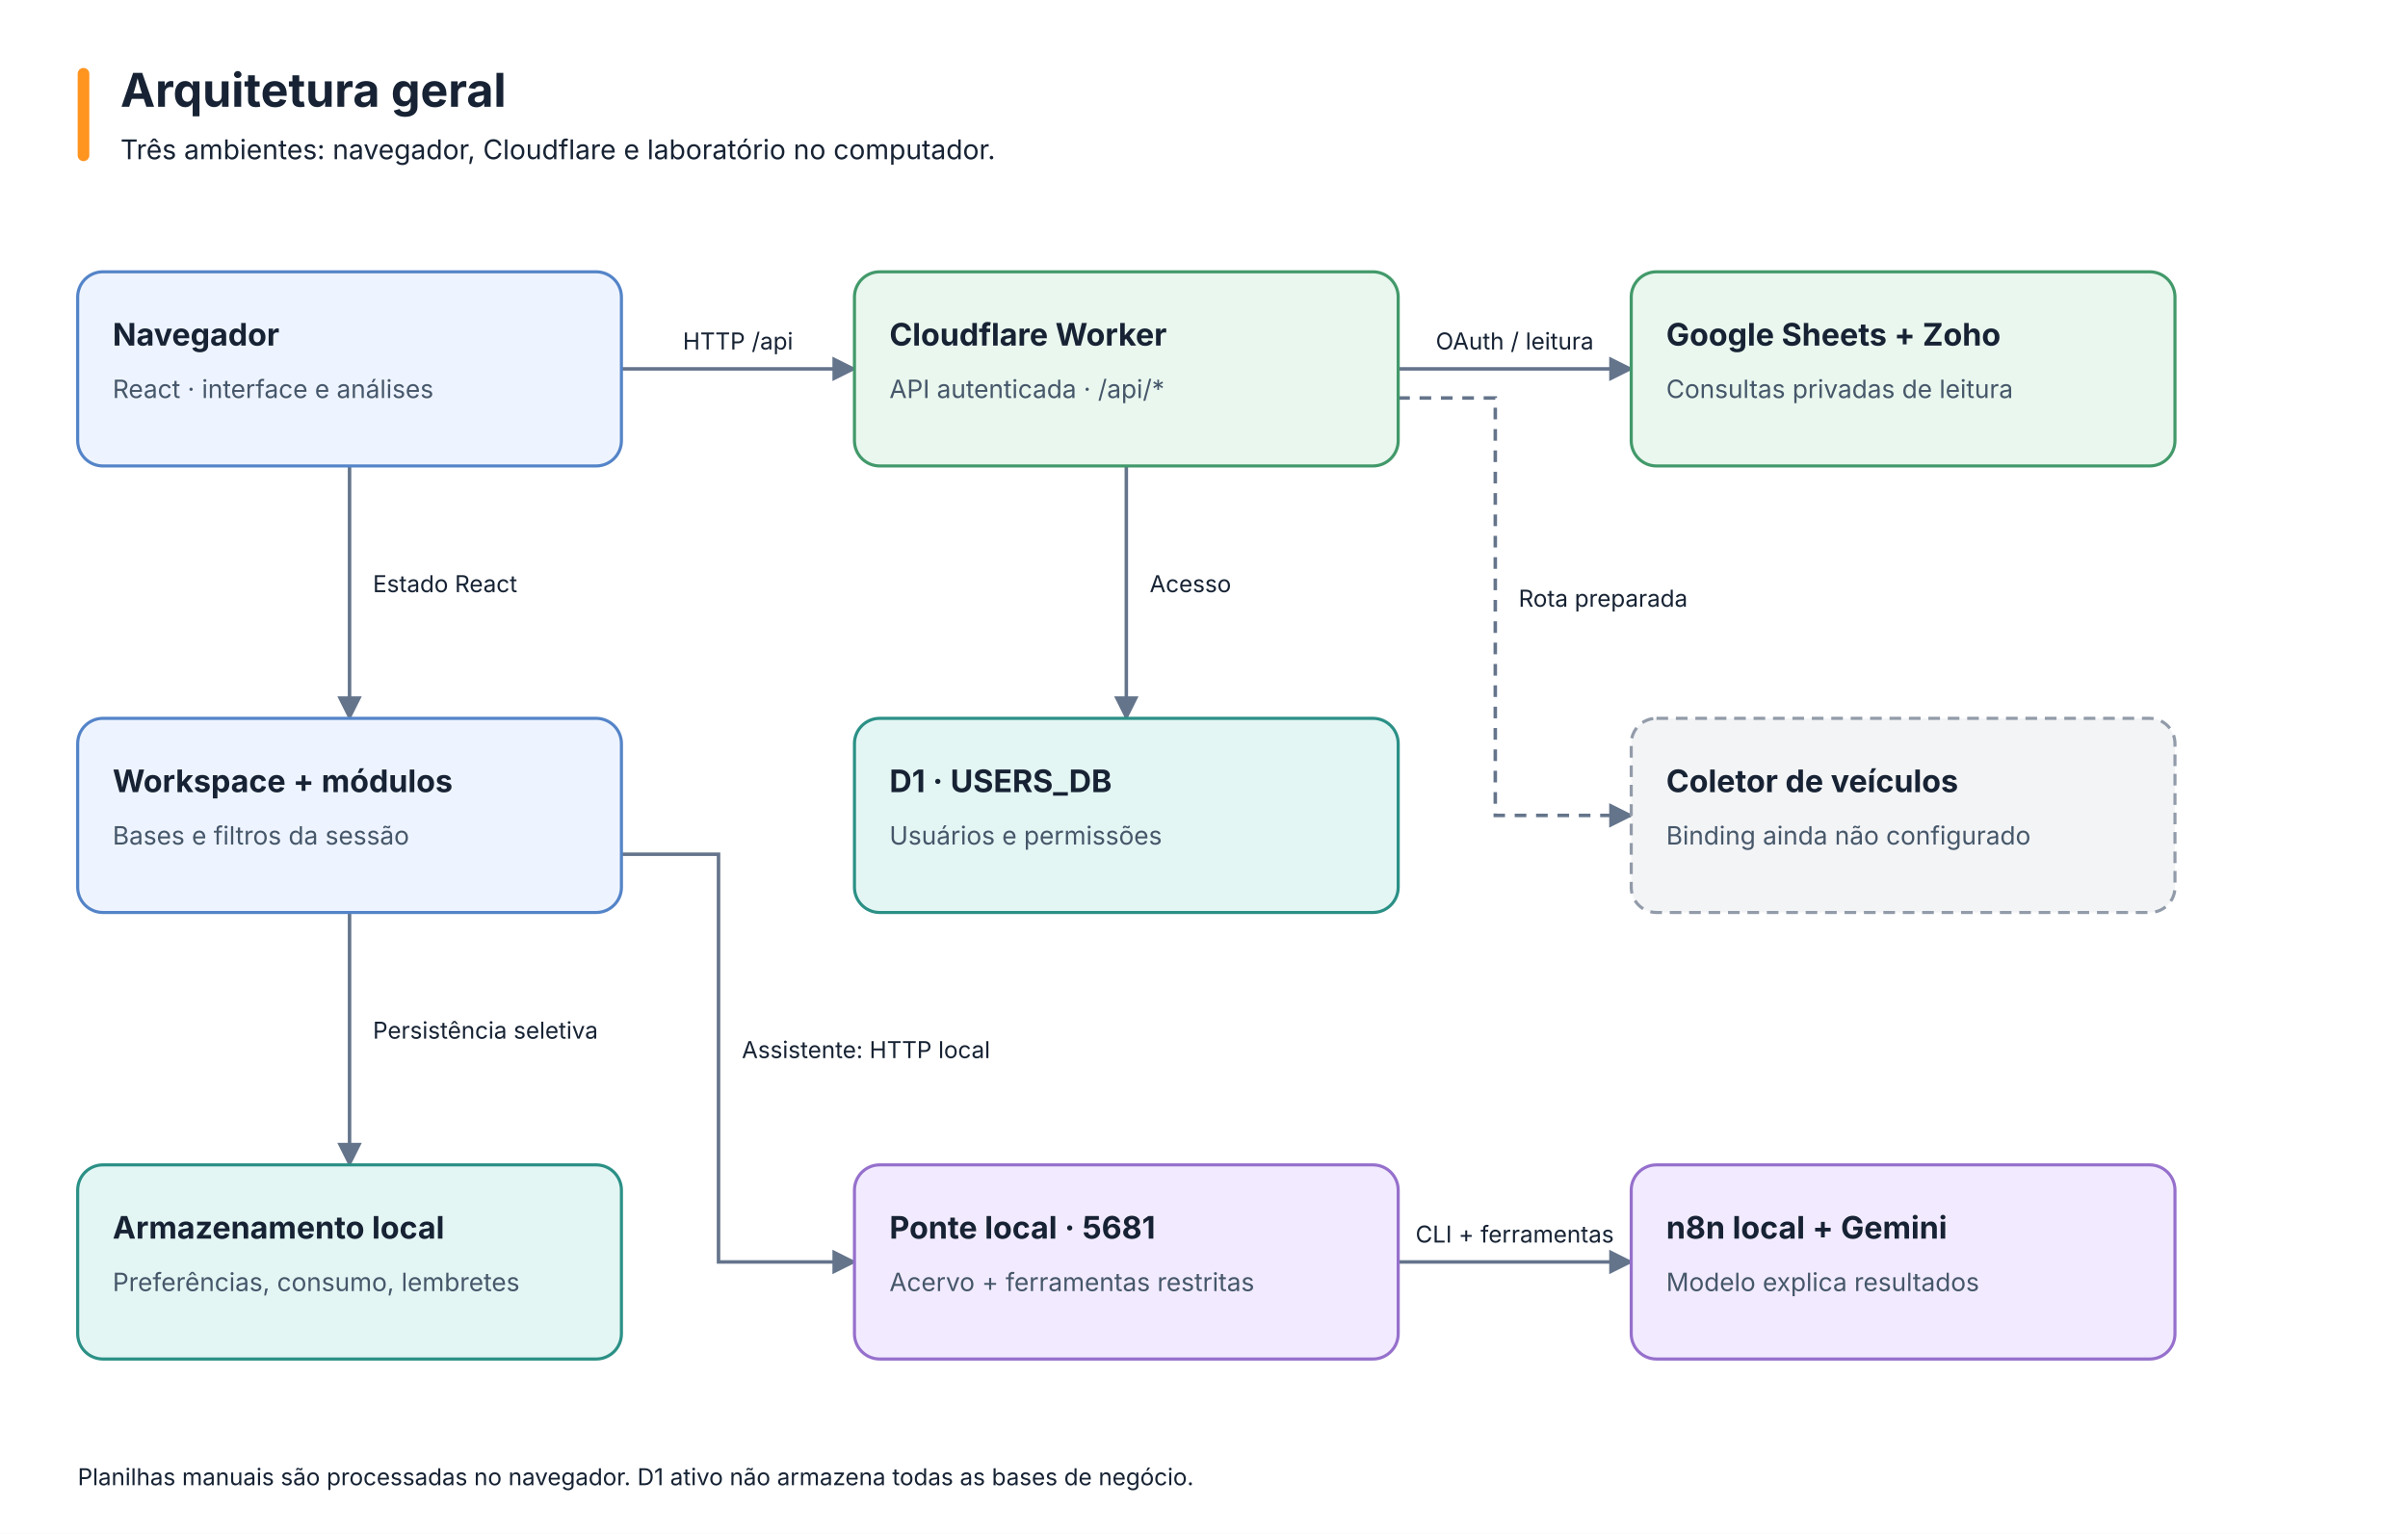
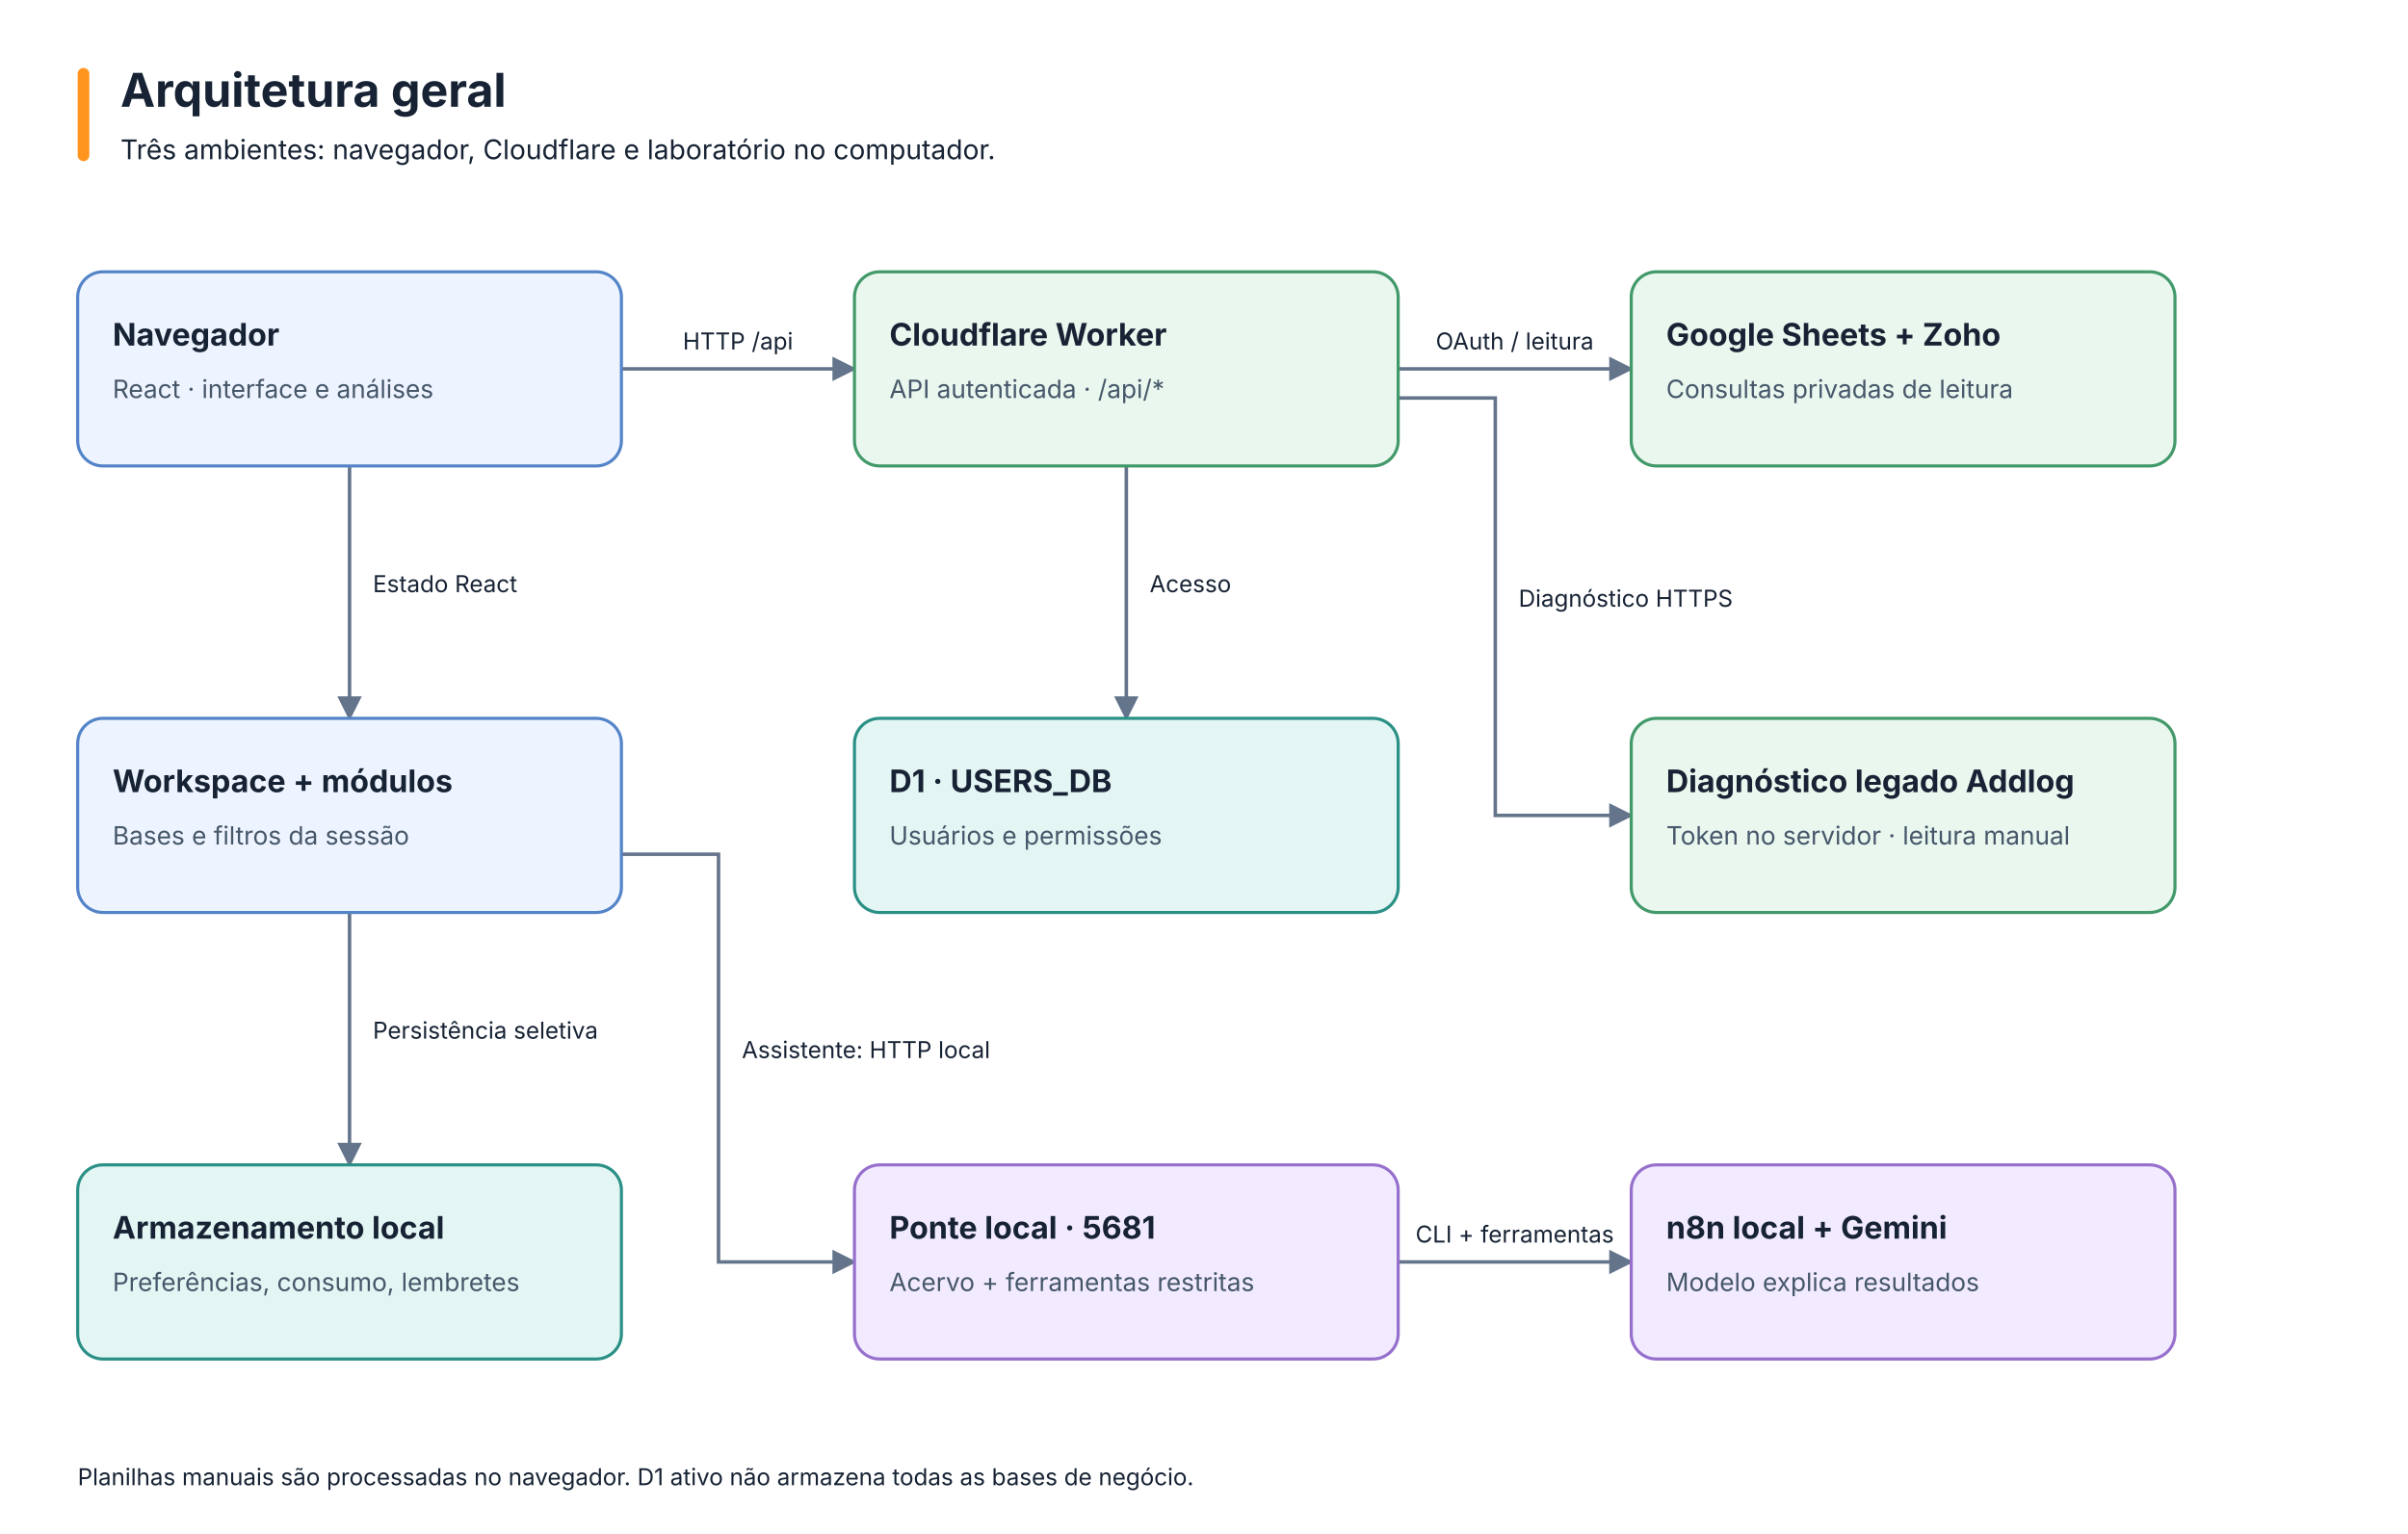
<svg xmlns="http://www.w3.org/2000/svg" viewBox="0 0 1240 790" role="img" aria-labelledby="01-arquitetura-title 01-arquitetura-desc">
  <defs>
    <marker id="01-arquitetura-arrow" viewBox="0 0 10 10" refX="9" refY="5" markerWidth="7" markerHeight="7" orient="auto-start-reverse">
      <path d="M0 0 L10 5 L0 10z" fill="#64748b" />
    </marker>
    <style>text{font-family:Inter,Segoe UI,Arial,sans-serif;fill:#172334}.node-title{font-size:16px;font-weight:650}.node-sub{font-size:13px;fill:#46576a}.edge-label{font-size:12px;paint-order:stroke;stroke:white;stroke-width:6px;stroke-linejoin:round}</style>
  </defs>
  <rect width="100%" height="100%" fill="white" />
  <rect x="40" y="35" width="6" height="48" rx="3" fill="#ff941f" />
  <text x="62" y="55" font-size="24" font-weight="700">Arquitetura geral</text>
  <text x="62" y="82" font-size="14" fill="#526477">Três ambientes: navegador, Cloudflare e laboratório no computador.</text>
  <path d="M320,190 L440,190" fill="none" stroke="#64748b" stroke-width="1.8" marker-end="url(#01-arquitetura-arrow)" />
  <text x="380" y="180" text-anchor="middle" class="edge-label">HTTP /api</text>
  <path d="M720,190 L840,190" fill="none" stroke="#64748b" stroke-width="1.8" marker-end="url(#01-arquitetura-arrow)" />
  <text x="780" y="180" text-anchor="middle" class="edge-label">OAuth / leitura</text>
  <path d="M180,240 L180,370" fill="none" stroke="#64748b" stroke-width="1.8" marker-end="url(#01-arquitetura-arrow)" />
  <text x="192" y="305" text-anchor="start" class="edge-label">Estado React</text>
  <path d="M180,470 L180,600" fill="none" stroke="#64748b" stroke-width="1.8" marker-end="url(#01-arquitetura-arrow)" />
  <text x="192" y="535" text-anchor="start" class="edge-label">Persistência seletiva</text>
  <path d="M580,240 L580,370" fill="none" stroke="#64748b" stroke-width="1.8" marker-end="url(#01-arquitetura-arrow)" />
  <text x="592" y="305" text-anchor="start" class="edge-label">Acesso</text>
-   <path d="M720,205 L770,205 L770,420 L840,420" fill="none" stroke="#64748b" stroke-width="1.8" stroke-dasharray="6 5" marker-end="url(#01-arquitetura-arrow)" />
-   <text x="782" y="312.5" text-anchor="start" class="edge-label">Rota preparada</text>
+   <path d="M720,205 L770,205 L770,420 L840,420" fill="none" stroke="#64748b" stroke-width="1.8" marker-end="url(#01-arquitetura-arrow)" />
+   <text x="782" y="312.5" text-anchor="start" class="edge-label">Diagnóstico HTTPS</text>
  <path d="M320,440 L370,440 L370,650 L440,650" fill="none" stroke="#64748b" stroke-width="1.8" marker-end="url(#01-arquitetura-arrow)" />
  <text x="382" y="545" text-anchor="start" class="edge-label">Assistente: HTTP local</text>
  <path d="M720,650 L840,650" fill="none" stroke="#64748b" stroke-width="1.8" marker-end="url(#01-arquitetura-arrow)" />
  <text x="780" y="640" text-anchor="middle" class="edge-label">CLI + ferramentas</text>
  <g>
    <rect x="40" y="140" width="280" height="100" rx="13" fill="#eef4ff" stroke="#5484c8" stroke-width="1.6" />
    <text x="58" y="178" class="node-title">Navegador</text>
    <text x="58" y="205" class="node-sub">React · interface e análises</text>
  </g>
  <g>
    <rect x="440" y="140" width="280" height="100" rx="13" fill="#e9f7ee" stroke="#42996a" stroke-width="1.6" />
    <text x="458" y="178" class="node-title">Cloudflare Worker</text>
    <text x="458" y="205" class="node-sub">API autenticada · /api/*</text>
  </g>
  <g>
    <rect x="840" y="140" width="280" height="100" rx="13" fill="#e9f7ee" stroke="#42996a" stroke-width="1.6" />
    <text x="858" y="178" class="node-title">Google Sheets + Zoho</text>
    <text x="858" y="205" class="node-sub">Consultas privadas de leitura</text>
  </g>
  <g>
    <rect x="40" y="370" width="280" height="100" rx="13" fill="#eef4ff" stroke="#5484c8" stroke-width="1.6" />
    <text x="58" y="408" class="node-title">Workspace + módulos</text>
    <text x="58" y="435" class="node-sub">Bases e filtros da sessão</text>
  </g>
  <g>
    <rect x="440" y="370" width="280" height="100" rx="13" fill="#e4f6f4" stroke="#2b9086" stroke-width="1.6" />
    <text x="458" y="408" class="node-title">D1 · USERS_DB</text>
    <text x="458" y="435" class="node-sub">Usuários e permissões</text>
  </g>
  <g>
-     <rect x="840" y="370" width="280" height="100" rx="13" fill="#f3f4f6" stroke="#929ba9" stroke-width="1.6" stroke-dasharray="6 4" />
-     <text x="858" y="408" class="node-title">Coletor de veículos</text>
-     <text x="858" y="435" class="node-sub">Binding ainda não configurado</text>
+     <rect x="840" y="370" width="280" height="100" rx="13" fill="#e9f7ee" stroke="#42996a" stroke-width="1.6" />
+     <text x="858" y="408" class="node-title">Diagnóstico legado Addlog</text>
+     <text x="858" y="435" class="node-sub">Token no servidor · leitura manual</text>
  </g>
  <g>
    <rect x="40" y="600" width="280" height="100" rx="13" fill="#e4f6f4" stroke="#2b9086" stroke-width="1.6" />
    <text x="58" y="638" class="node-title">Armazenamento local</text>
    <text x="58" y="665" class="node-sub">Preferências, consumo, lembretes</text>
  </g>
  <g>
    <rect x="440" y="600" width="280" height="100" rx="13" fill="#f2ebff" stroke="#9670cc" stroke-width="1.6" />
    <text x="458" y="638" class="node-title">Ponte local · 5681</text>
    <text x="458" y="665" class="node-sub">Acervo + ferramentas restritas</text>
  </g>
  <g>
    <rect x="840" y="600" width="280" height="100" rx="13" fill="#f2ebff" stroke="#9670cc" stroke-width="1.6" />
    <text x="858" y="638" class="node-title">n8n local + Gemini</text>
    <text x="858" y="665" class="node-sub">Modelo explica resultados</text>
  </g>
  <text x="40" y="765" font-size="12" fill="#526477">Planilhas manuais são processadas no navegador. D1 ativo não armazena todas as bases de negócio.</text>
</svg>
